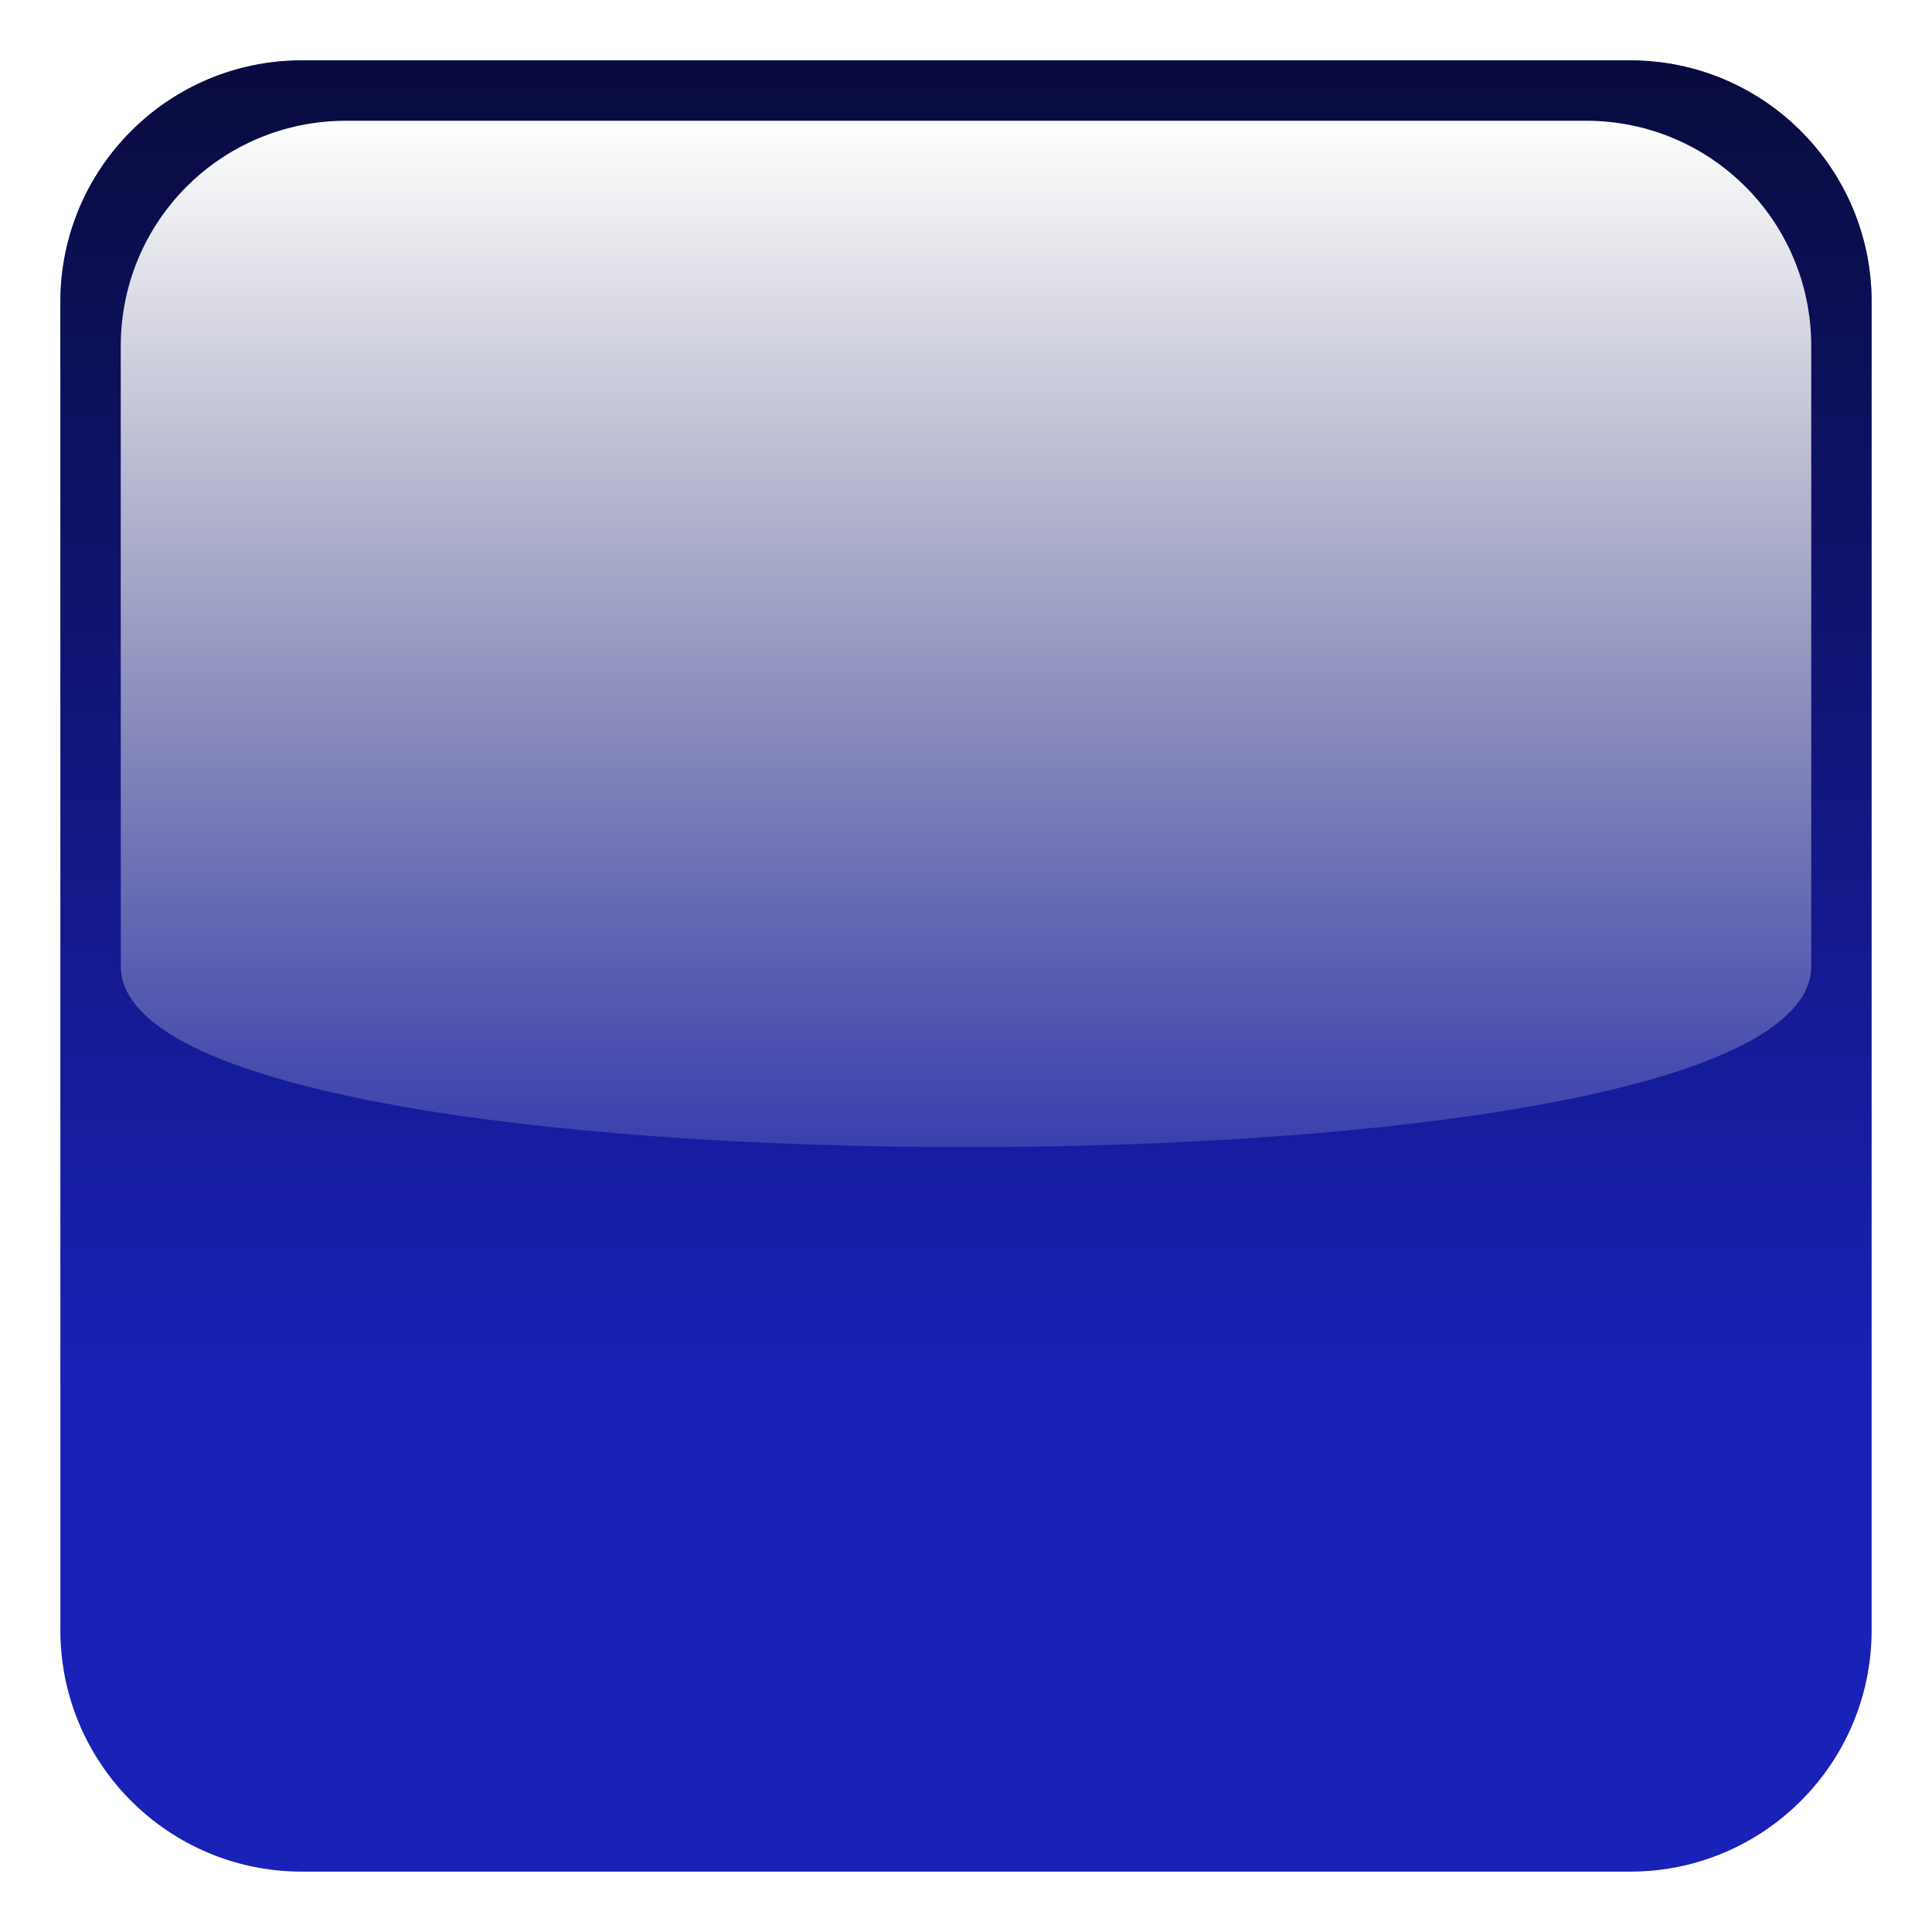
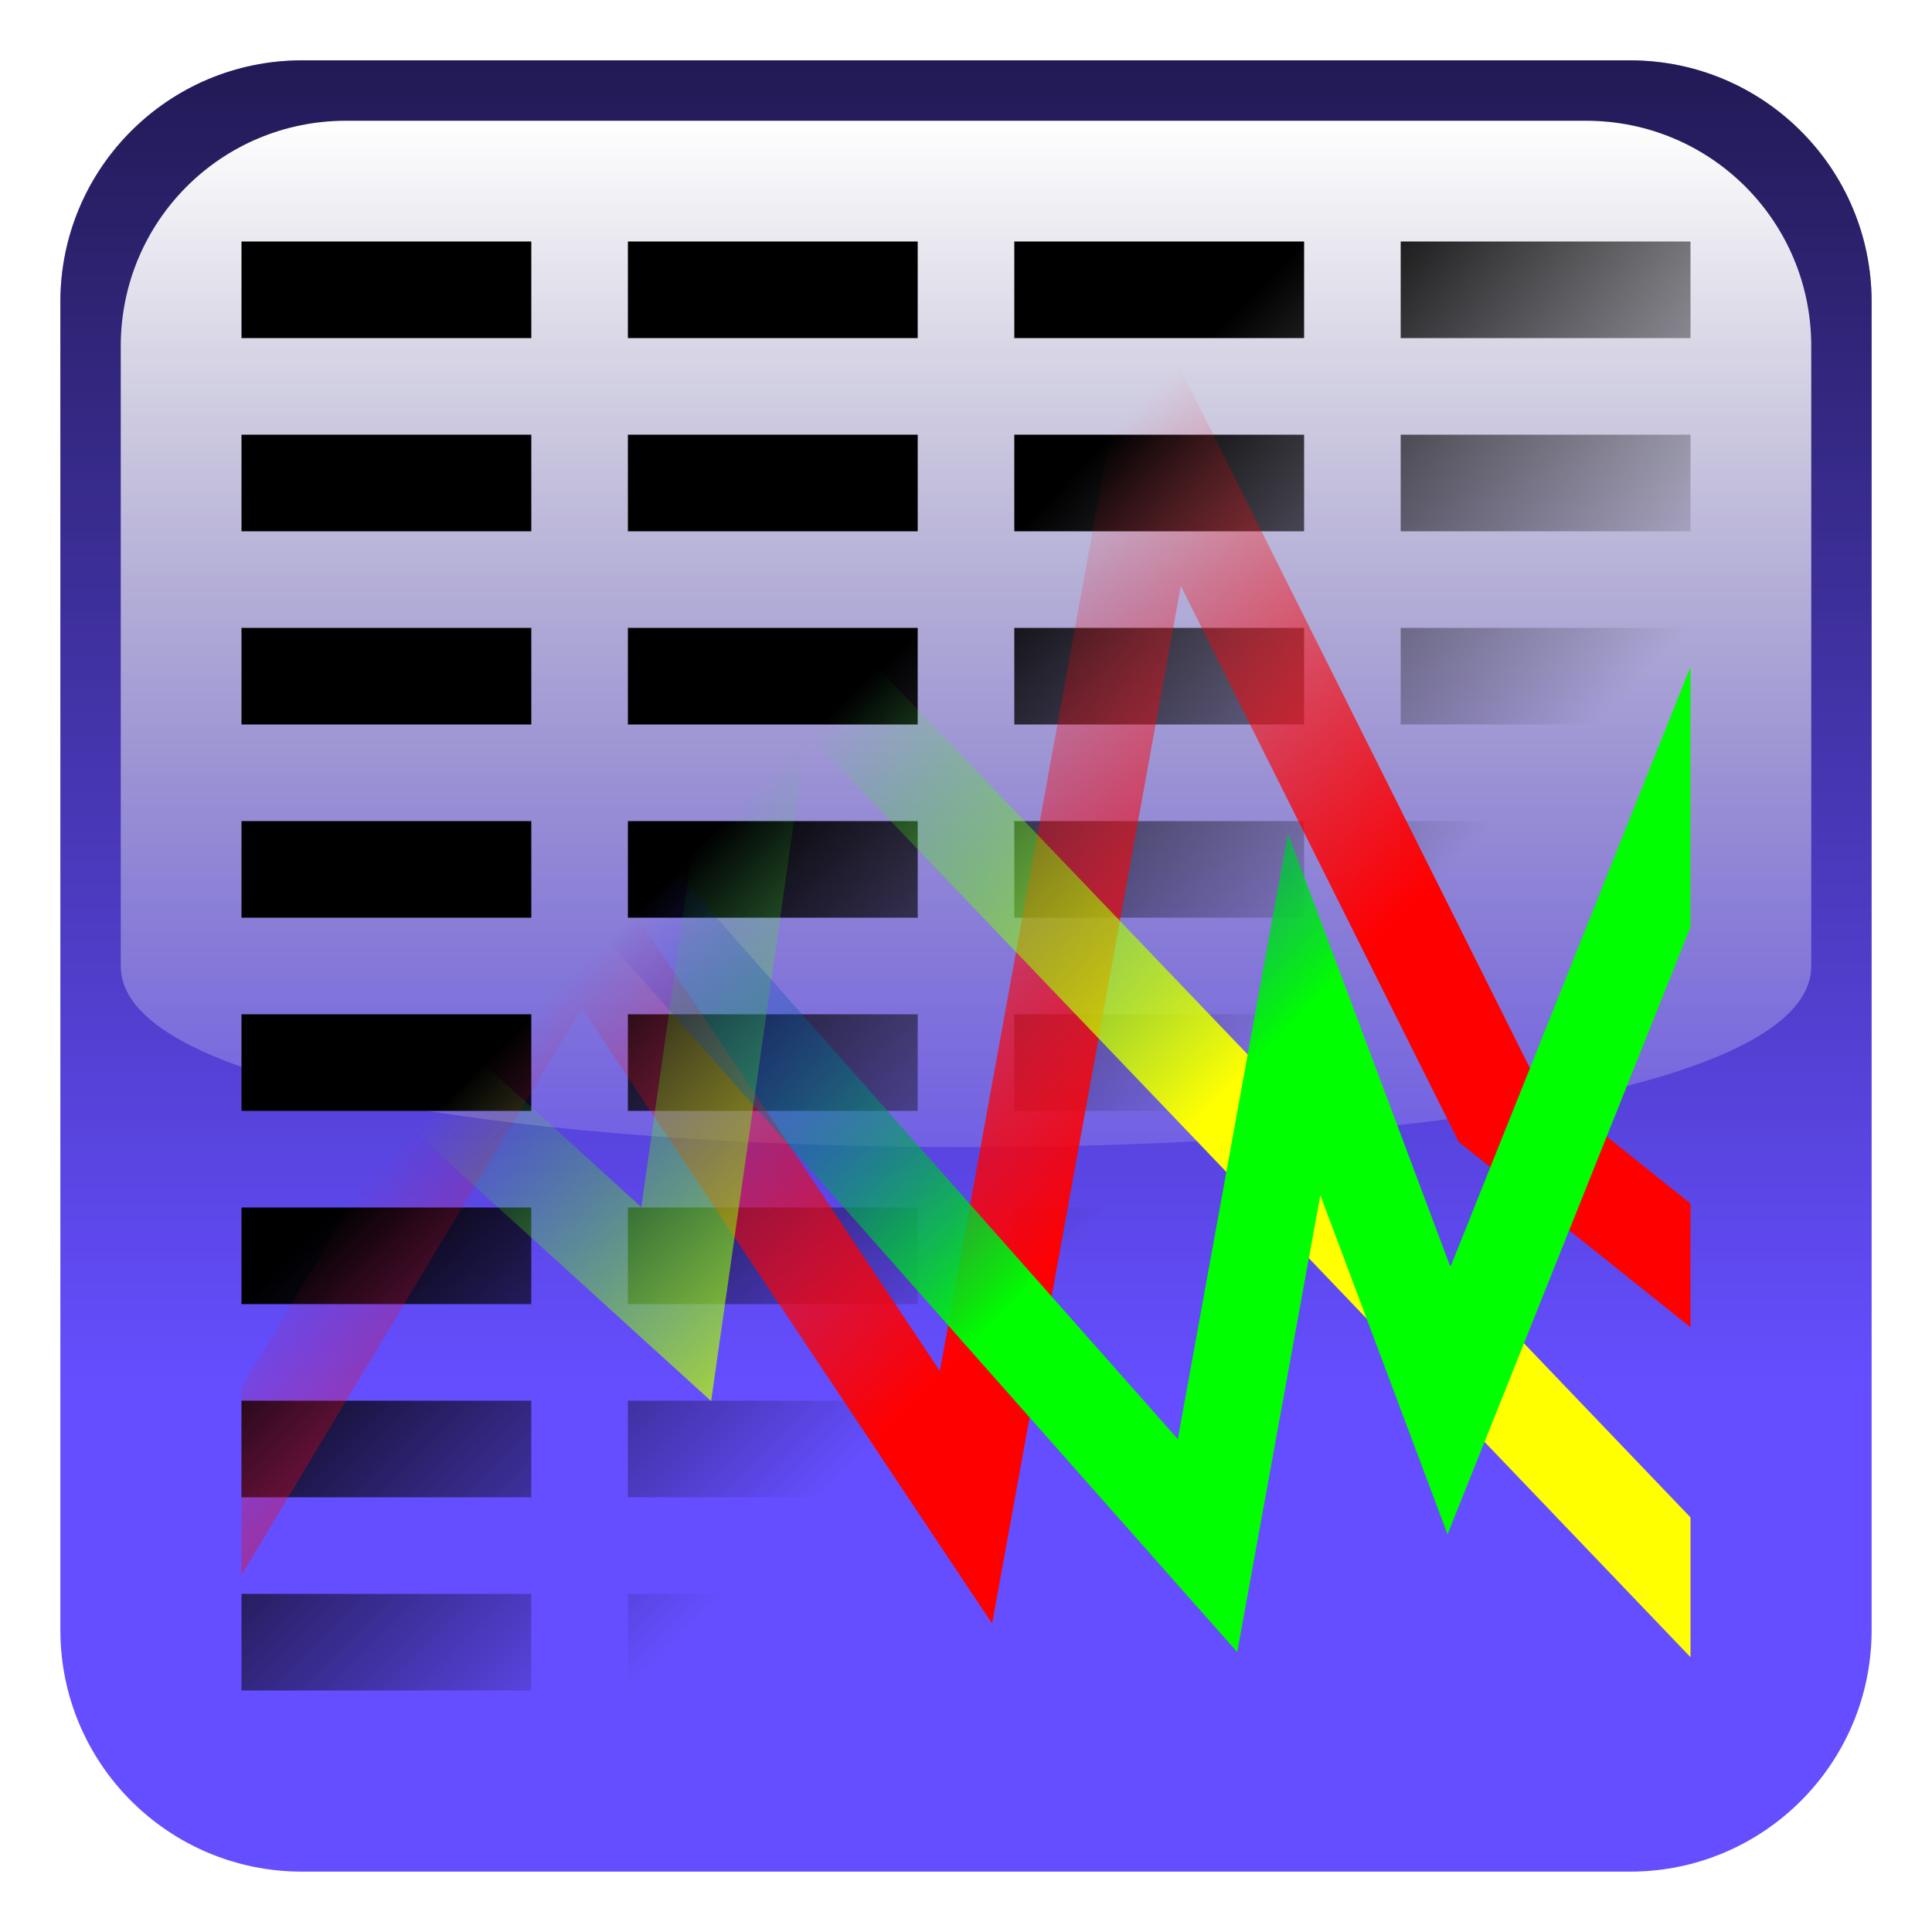
<svg xmlns="http://www.w3.org/2000/svg" xmlns:xlink="http://www.w3.org/1999/xlink" width="2048" height="2048" id="svg2" version="1.0">
  <defs id="defs4">
    <linearGradient id="linearGradient3529">
      <stop style="stop-color:#ffffff;stop-opacity:1;" offset="0" id="stop3531" />
      <stop style="stop-color:#ffffff;stop-opacity:0;" offset="1" id="stop3533" />
    </linearGradient>
    <linearGradient id="linearGradient3517">
      <stop style="stop-color:#000000;stop-opacity:1;" offset="0" id="stop3519" />
      <stop style="stop-color:#000000;stop-opacity:0;" offset="1" id="stop3521" />
    </linearGradient>
    <linearGradient id="linearGradient3332">
      <stop style="stop-color:#00ff00;stop-opacity:1;" offset="0" id="stop3334" />
      <stop style="stop-color:#0000ff;stop-opacity:0;" offset="1" id="stop3336" />
    </linearGradient>
    <linearGradient id="linearGradient3322">
      <stop style="stop-color:#ffff00;stop-opacity:1;" offset="0" id="stop3324" />
      <stop style="stop-color:#00ff00;stop-opacity:0;" offset="1" id="stop3326" />
    </linearGradient>
    <linearGradient id="linearGradient3312">
      <stop style="stop-color:#ff0000;stop-opacity:1;" offset="0" id="stop3314" />
      <stop style="stop-color:#ff0000;stop-opacity:0;" offset="1" id="stop3316" />
    </linearGradient>
    <linearGradient id="linearGradient3203">
      <stop style="stop-color:#000000;stop-opacity:1;" offset="0" id="stop3205" />
      <stop style="stop-color:#000000;stop-opacity:0" offset="1" id="stop3207" />
    </linearGradient>
    <linearGradient xlink:href="#linearGradient3203" id="linearGradient3429" gradientUnits="userSpaceOnUse" x1="512" y1="512" x2="1536" y2="1536" />
-     <linearGradient xlink:href="#linearGradient3203" id="linearGradient3437" gradientUnits="userSpaceOnUse" x1="768" y1="768" x2="1280" y2="1280" gradientTransform="matrix(0.8666666,0,0,0.8666666,136.5333,136.5333)" />
-     <linearGradient xlink:href="#linearGradient3312" id="linearGradient3485" gradientUnits="userSpaceOnUse" x1="1280" y1="1280" x2="768" y2="768" gradientTransform="matrix(0.8666666,0,0,0.8666666,136.5333,136.5333)" />
-     <linearGradient xlink:href="#linearGradient3322" id="linearGradient3487" gradientUnits="userSpaceOnUse" x1="1280" y1="1280" x2="768" y2="768" gradientTransform="matrix(0.8666666,0,0,0.8666666,136.5333,136.5333)" />
-     <linearGradient xlink:href="#linearGradient3332" id="linearGradient3489" gradientUnits="userSpaceOnUse" x1="1280" y1="1280" x2="768" y2="768" gradientTransform="matrix(0.8666666,0,0,0.8666666,136.5333,136.5333)" />
+     <linearGradient xlink:href="#linearGradient3203" id="linearGradient3437" gradientUnits="userSpaceOnUse" x1="768" y1="768" x2="1280" y2="1280" gradientTransform="matrix(0.8,0,0,0.8,204.8,204.8)" />
+     <linearGradient xlink:href="#linearGradient3312" id="linearGradient3485" gradientUnits="userSpaceOnUse" x1="1280" y1="1280" x2="768" y2="768" gradientTransform="matrix(0.8,0,0,0.8,204.8,204.8)" />
+     <linearGradient xlink:href="#linearGradient3322" id="linearGradient3487" gradientUnits="userSpaceOnUse" x1="1280" y1="1280" x2="768" y2="768" gradientTransform="matrix(0.8,0,0,0.8,204.8,204.8)" />
+     <linearGradient xlink:href="#linearGradient3332" id="linearGradient3489" gradientUnits="userSpaceOnUse" x1="1280" y1="1280" x2="768" y2="768" gradientTransform="matrix(0.8,0,0,0.8,204.8,204.8)" />
    <linearGradient xlink:href="#linearGradient3517" id="linearGradient3523" x1="1024" y1="-640" x2="1024" y2="1472" gradientUnits="userSpaceOnUse" />
    <linearGradient xlink:href="#linearGradient3529" id="linearGradient3535" x1="128" y1="1024" x2="1920" y2="1024" gradientUnits="userSpaceOnUse" />
    <linearGradient xlink:href="#linearGradient3529" id="linearGradient3540" gradientUnits="userSpaceOnUse" x1="1024" y1="128" x2="1024" y2="1408" />
  </defs>
-   <g id="layer4">
-     <rect style="display:inline;fill:#1921b7;fill-opacity:1;stroke:none;stroke-width:16;stroke-linecap:butt;stroke-linejoin:miter;stroke-miterlimit:20;stroke-dasharray:none;stroke-opacity:1" id="rect3492" width="1920" height="1920" x="64" y="64" rx="256" />
+   <g id="layer4" style="display:inline">
+     <rect style="fill:#654eff;fill-opacity:1;stroke:none;stroke-width:16;stroke-linecap:butt;stroke-linejoin:miter;stroke-miterlimit:20;stroke-dasharray:none;stroke-opacity:1;display:inline" id="rect3492" width="1920" height="1920" x="64" y="64" rx="256" />
  </g>
  <g id="layer5" style="display:inline">
    <rect style="fill:url(#linearGradient3523);fill-opacity:1;stroke:none;stroke-width:16;stroke-linecap:butt;stroke-linejoin:miter;stroke-miterlimit:20;stroke-dasharray:none;stroke-opacity:1" id="rect3515" width="1920" height="1920" x="64" y="64" rx="256" />
  </g>
  <g id="layer3">
    <path style="fill:url(#linearGradient3540);fill-opacity:1;stroke:none;stroke-width:16;stroke-linecap:butt;stroke-linejoin:miter;stroke-miterlimit:20;stroke-opacity:1" d="M 366.933,128 L 1681.067,128 C 1813.436,128 1920,234.564 1920,366.933 L 1920,1024 C 1920,1156.369 1472,1216 1024,1216 C 576,1216 128,1156.369 128,1024 L 128,366.933 C 128,234.564 234.564,128 366.933,128 z" id="rect3525" />
  </g>
-   <g id="layer1" style="display:none">
-     <path style="fill:url(#linearGradient3437);fill-opacity:1;fill-rule:evenodd;stroke:none;stroke-width:1px;stroke-linecap:butt;stroke-linejoin:miter;stroke-opacity:1" d="M 192,192 L 192,302.933 L 524.8,302.933 L 524.8,192 L 192,192 z M 635.733,192 L 635.733,302.933 L 968.533,302.933 L 968.533,192 L 635.733,192 z M 1079.467,192 L 1079.467,302.933 L 1412.267,302.933 L 1412.267,192 L 1079.467,192 z M 1523.2,192 L 1523.2,302.933 L 1856,302.933 L 1856,192 L 1523.2,192 z M 192,413.867 L 192,524.8 L 524.8,524.8 L 524.8,413.867 L 192,413.867 z M 635.733,413.867 L 635.733,524.8 L 968.533,524.8 L 968.533,413.867 L 635.733,413.867 z M 1079.467,413.867 L 1079.467,524.8 L 1412.267,524.8 L 1412.267,413.867 L 1079.467,413.867 z M 1523.2,413.867 L 1523.2,524.8 L 1856,524.8 L 1856,413.867 L 1523.2,413.867 z M 192,635.733 L 192,746.667 L 524.8,746.667 L 524.8,635.733 L 192,635.733 z M 635.733,635.733 L 635.733,746.667 L 968.533,746.667 L 968.533,635.733 L 635.733,635.733 z M 1079.467,635.733 L 1079.467,746.667 L 1412.267,746.667 L 1412.267,635.733 L 1079.467,635.733 z M 1523.2,635.733 L 1523.2,746.667 L 1856,746.667 L 1856,635.733 L 1523.2,635.733 z M 192,857.6 L 192,968.533 L 524.8,968.533 L 524.8,857.6 L 192,857.6 z M 635.733,857.6 L 635.733,968.533 L 968.533,968.533 L 968.533,857.6 L 635.733,857.6 z M 1079.467,857.6 L 1079.467,968.533 L 1412.267,968.533 L 1412.267,857.6 L 1079.467,857.6 z M 1523.2,857.6 L 1523.2,968.533 L 1856,968.533 L 1856,857.6 L 1523.2,857.6 z M 192,1079.467 L 192,1190.4 L 524.8,1190.4 L 524.8,1079.467 L 192,1079.467 z M 635.733,1079.467 L 635.733,1190.4 L 968.533,1190.4 L 968.533,1079.467 L 635.733,1079.467 z M 1079.467,1079.467 L 1079.467,1190.4 L 1412.267,1190.4 L 1412.267,1079.467 L 1079.467,1079.467 z M 1523.2,1079.467 L 1523.2,1190.4 L 1856,1190.4 L 1856,1079.467 L 1523.2,1079.467 z M 192,1301.333 L 192,1412.267 L 524.8,1412.267 L 524.8,1301.333 L 192,1301.333 z M 635.733,1301.333 L 635.733,1412.267 L 968.533,1412.267 L 968.533,1301.333 L 635.733,1301.333 z M 1079.467,1301.333 L 1079.467,1412.267 L 1412.267,1412.267 L 1412.267,1301.333 L 1079.467,1301.333 z M 1523.2,1301.333 L 1523.2,1412.267 L 1856,1412.267 L 1856,1301.333 L 1523.2,1301.333 z M 192,1523.2 L 192,1634.133 L 524.8,1634.133 L 524.8,1523.2 L 192,1523.2 z M 635.733,1523.2 L 635.733,1634.133 L 968.533,1634.133 L 968.533,1523.2 L 635.733,1523.2 z M 1079.467,1523.2 L 1079.467,1634.133 L 1412.267,1634.133 L 1412.267,1523.2 L 1079.467,1523.2 z M 1523.2,1523.2 L 1523.2,1634.133 L 1856,1634.133 L 1856,1523.2 L 1523.2,1523.2 z M 192,1745.067 L 192,1856 L 524.8,1856 L 524.8,1745.067 L 192,1745.067 z M 635.733,1745.067 L 635.733,1856 L 968.533,1856 L 968.533,1745.067 L 635.733,1745.067 z M 1079.467,1745.067 L 1079.467,1856 L 1412.267,1856 L 1412.267,1745.067 L 1079.467,1745.067 z M 1523.2,1745.067 L 1523.2,1856 L 1856,1856 L 1856,1745.067 L 1523.2,1745.067 z" id="rect3163" />
+   <g id="layer1" style="display:inline">
+     <path style="fill:url(#linearGradient3437);fill-opacity:1;fill-rule:evenodd;stroke:none;stroke-width:1px;stroke-linecap:butt;stroke-linejoin:miter;stroke-opacity:1" d="M 256,256 L 256,358.4 L 563.2,358.4 L 563.2,256 L 256,256 z M 665.6,256 L 665.6,358.4 L 972.8,358.4 L 972.8,256 L 665.6,256 z M 1075.2,256 L 1075.2,358.4 L 1382.4,358.4 L 1382.4,256 L 1075.2,256 z M 1484.8,256 L 1484.8,358.4 L 1792,358.4 L 1792,256 L 1484.8,256 z M 256,460.8 L 256,563.2 L 563.2,563.2 L 563.2,460.8 L 256,460.8 z M 665.6,460.8 L 665.6,563.2 L 972.8,563.2 L 972.8,460.8 L 665.6,460.8 z M 1075.2,460.8 L 1075.2,563.2 L 1382.4,563.2 L 1382.4,460.8 L 1075.2,460.8 z M 1484.8,460.8 L 1484.8,563.2 L 1792,563.2 L 1792,460.8 L 1484.8,460.8 z M 256,665.6 L 256,768 L 563.2,768 L 563.2,665.6 L 256,665.6 z M 665.6,665.6 L 665.6,768 L 972.8,768 L 972.8,665.6 L 665.6,665.6 z M 1075.2,665.6 L 1075.2,768 L 1382.4,768 L 1382.4,665.6 L 1075.2,665.6 z M 1484.8,665.6 L 1484.8,768 L 1792,768 L 1792,665.6 L 1484.8,665.6 z M 256,870.4 L 256,972.8 L 563.2,972.8 L 563.2,870.4 L 256,870.4 z M 665.6,870.4 L 665.6,972.8 L 972.8,972.8 L 972.8,870.4 L 665.6,870.4 z M 1075.2,870.4 L 1075.2,972.8 L 1382.4,972.8 L 1382.4,870.4 L 1075.2,870.4 z M 1484.8,870.4 L 1484.8,972.8 L 1792,972.8 L 1792,870.4 L 1484.8,870.4 z M 256,1075.2 L 256,1177.6 L 563.2,1177.6 L 563.2,1075.2 L 256,1075.2 z M 665.6,1075.2 L 665.6,1177.6 L 972.8,1177.6 L 972.8,1075.2 L 665.6,1075.2 z M 1075.2,1075.2 L 1075.2,1177.6 L 1382.4,1177.6 L 1382.4,1075.2 L 1075.2,1075.2 z M 1484.8,1075.2 L 1484.8,1177.6 L 1792,1177.6 L 1792,1075.2 L 1484.8,1075.2 z M 256,1280 L 256,1382.4 L 563.2,1382.4 L 563.2,1280 L 256,1280 z M 665.6,1280 L 665.6,1382.4 L 972.8,1382.4 L 972.8,1280 L 665.6,1280 z M 1075.2,1280 L 1075.2,1382.4 L 1382.4,1382.4 L 1382.4,1280 L 1075.2,1280 z M 1484.8,1280 L 1484.8,1382.4 L 1792,1382.4 L 1792,1280 L 1484.8,1280 z M 256,1484.8 L 256,1587.2 L 563.2,1587.2 L 563.2,1484.8 L 256,1484.8 z M 665.6,1484.8 L 665.6,1587.2 L 972.8,1587.2 L 972.8,1484.8 L 665.6,1484.8 z M 1075.2,1484.8 L 1075.2,1587.2 L 1382.4,1587.2 L 1382.4,1484.8 L 1075.2,1484.8 z M 1484.8,1484.8 L 1484.8,1587.2 L 1792,1587.2 L 1792,1484.8 L 1484.8,1484.8 z M 256,1689.6 L 256,1792 L 563.2,1792 L 563.2,1689.6 L 256,1689.6 z M 665.6,1689.6 L 665.6,1792 L 972.8,1792 L 972.8,1689.6 L 665.6,1689.6 z M 1075.2,1689.6 L 1075.2,1792 L 1382.4,1792 L 1382.4,1689.6 L 1075.2,1689.6 z M 1484.8,1689.6 L 1484.8,1792 L 1792,1792 L 1792,1689.6 L 1484.8,1689.6 z" id="rect3163" />
  </g>
-   <g id="layer2" style="display:none">
-     <path style="fill:url(#linearGradient3485);fill-opacity:1;fill-rule:evenodd;stroke:none;stroke-width:128;stroke-linecap:butt;stroke-linejoin:miter;stroke-miterlimit:20;stroke-dasharray:none;stroke-opacity:1" d="M 1221.058,240.235 L 1191.294,403.954 L 993.992,1489.129 L 626.417,937.767 L 577.802,864.831 L 532.708,939.987 L 192,1507.844 L 192,1723.454 L 582.731,1072.235 L 977.85,1664.9 L 1054.008,1779.138 L 1078.573,1644.046 L 1270.675,587.525 L 1584.517,1215.208 L 1589.96,1226.096 L 1599.494,1233.706 L 1856,1438.917 L 1856,1296.865 L 1678.333,1154.731 L 1295.483,389.058 L 1221.058,240.235 z" id="path3254" />
-     <path style="fill:url(#linearGradient3487);fill-opacity:1;fill-rule:evenodd;stroke:none;stroke-width:128;stroke-linecap:butt;stroke-linejoin:miter;stroke-miterlimit:20;stroke-dasharray:none;stroke-opacity:1" d="M 763.35,514.942 L 747.235,627.879 L 651.09,1300.846 L 192,883.492 L 192,1033.398 L 653.879,1453.298 L 731.31,1523.688 L 746.098,1420.121 L 840.89,756.525 L 1856,1817.758 L 1856,1657.235 L 842.217,597.383 L 763.35,514.942 z" id="path3320" />
-     <path style="fill:url(#linearGradient3489);fill-opacity:1;stroke:none;stroke-width:128;stroke-linecap:butt;stroke-linejoin:miter;stroke-miterlimit:20;stroke-dasharray:none;stroke-opacity:1" d="M 192,351.846 L 192,519.275 L 1259.787,1726.352 L 1335.485,1811.908 L 1355.906,1699.513 L 1430.9,1287.115 L 1526.721,1542.673 L 1576.987,1676.708 L 1630.179,1543.81 L 1856,979.258 L 1856,680.475 L 1580.319,1369.638 L 1464.213,1059.994 L 1393.633,871.846 L 1357.694,1069.554 L 1267.208,1567.292 L 192,351.846 z" id="path3330" />
+   <g id="layer2" style="display:inline">
+     <path style="fill:url(#linearGradient3485);fill-opacity:1;fill-rule:evenodd;stroke:none;stroke-width:128;stroke-linecap:butt;stroke-linejoin:miter;stroke-miterlimit:20;stroke-dasharray:none;stroke-opacity:1" d="M 1205.9,300.525 L 1178.425,451.65 L 996.3,1453.35 L 657,944.4 L 612.125,877.075 L 570.5,946.45 L 256,1470.625 L 256,1669.65 L 616.675,1068.525 L 981.4,1615.6 L 1051.7,1721.05 L 1074.375,1596.35 L 1251.7,621.1 L 1541.4,1200.5 L 1546.425,1210.55 L 1555.225,1217.575 L 1792,1407 L 1792,1275.875 L 1628,1144.675 L 1274.6,437.9 L 1205.9,300.525 z" id="path3254" />
+     <path style="fill:url(#linearGradient3487);fill-opacity:1;fill-rule:evenodd;stroke:none;stroke-width:128;stroke-linecap:butt;stroke-linejoin:miter;stroke-miterlimit:20;stroke-dasharray:none;stroke-opacity:1" d="M 783.4,554.1 L 768.525,658.35 L 679.775,1279.55 L 256,894.3 L 256,1032.675 L 682.35,1420.275 L 753.825,1485.25 L 767.475,1389.65 L 854.975,777.1 L 1792,1756.7 L 1792,1608.525 L 856.2,630.2 L 783.4,554.1 z" id="path3320" />
+     <path style="fill:url(#linearGradient3489);fill-opacity:1;stroke:none;stroke-width:128;stroke-linecap:butt;stroke-linejoin:miter;stroke-miterlimit:20;stroke-dasharray:none;stroke-opacity:1" d="M 256,403.55 L 256,558.1 L 1241.65,1672.325 L 1311.525,1751.3 L 1330.375,1647.55 L 1399.6,1266.875 L 1488.05,1502.775 L 1534.45,1626.5 L 1583.55,1503.825 L 1792,982.7 L 1792,706.9 L 1537.525,1343.05 L 1430.35,1057.225 L 1365.2,883.55 L 1332.025,1066.05 L 1248.5,1525.5 L 256,403.55 z" id="path3330" />
  </g>
</svg>
